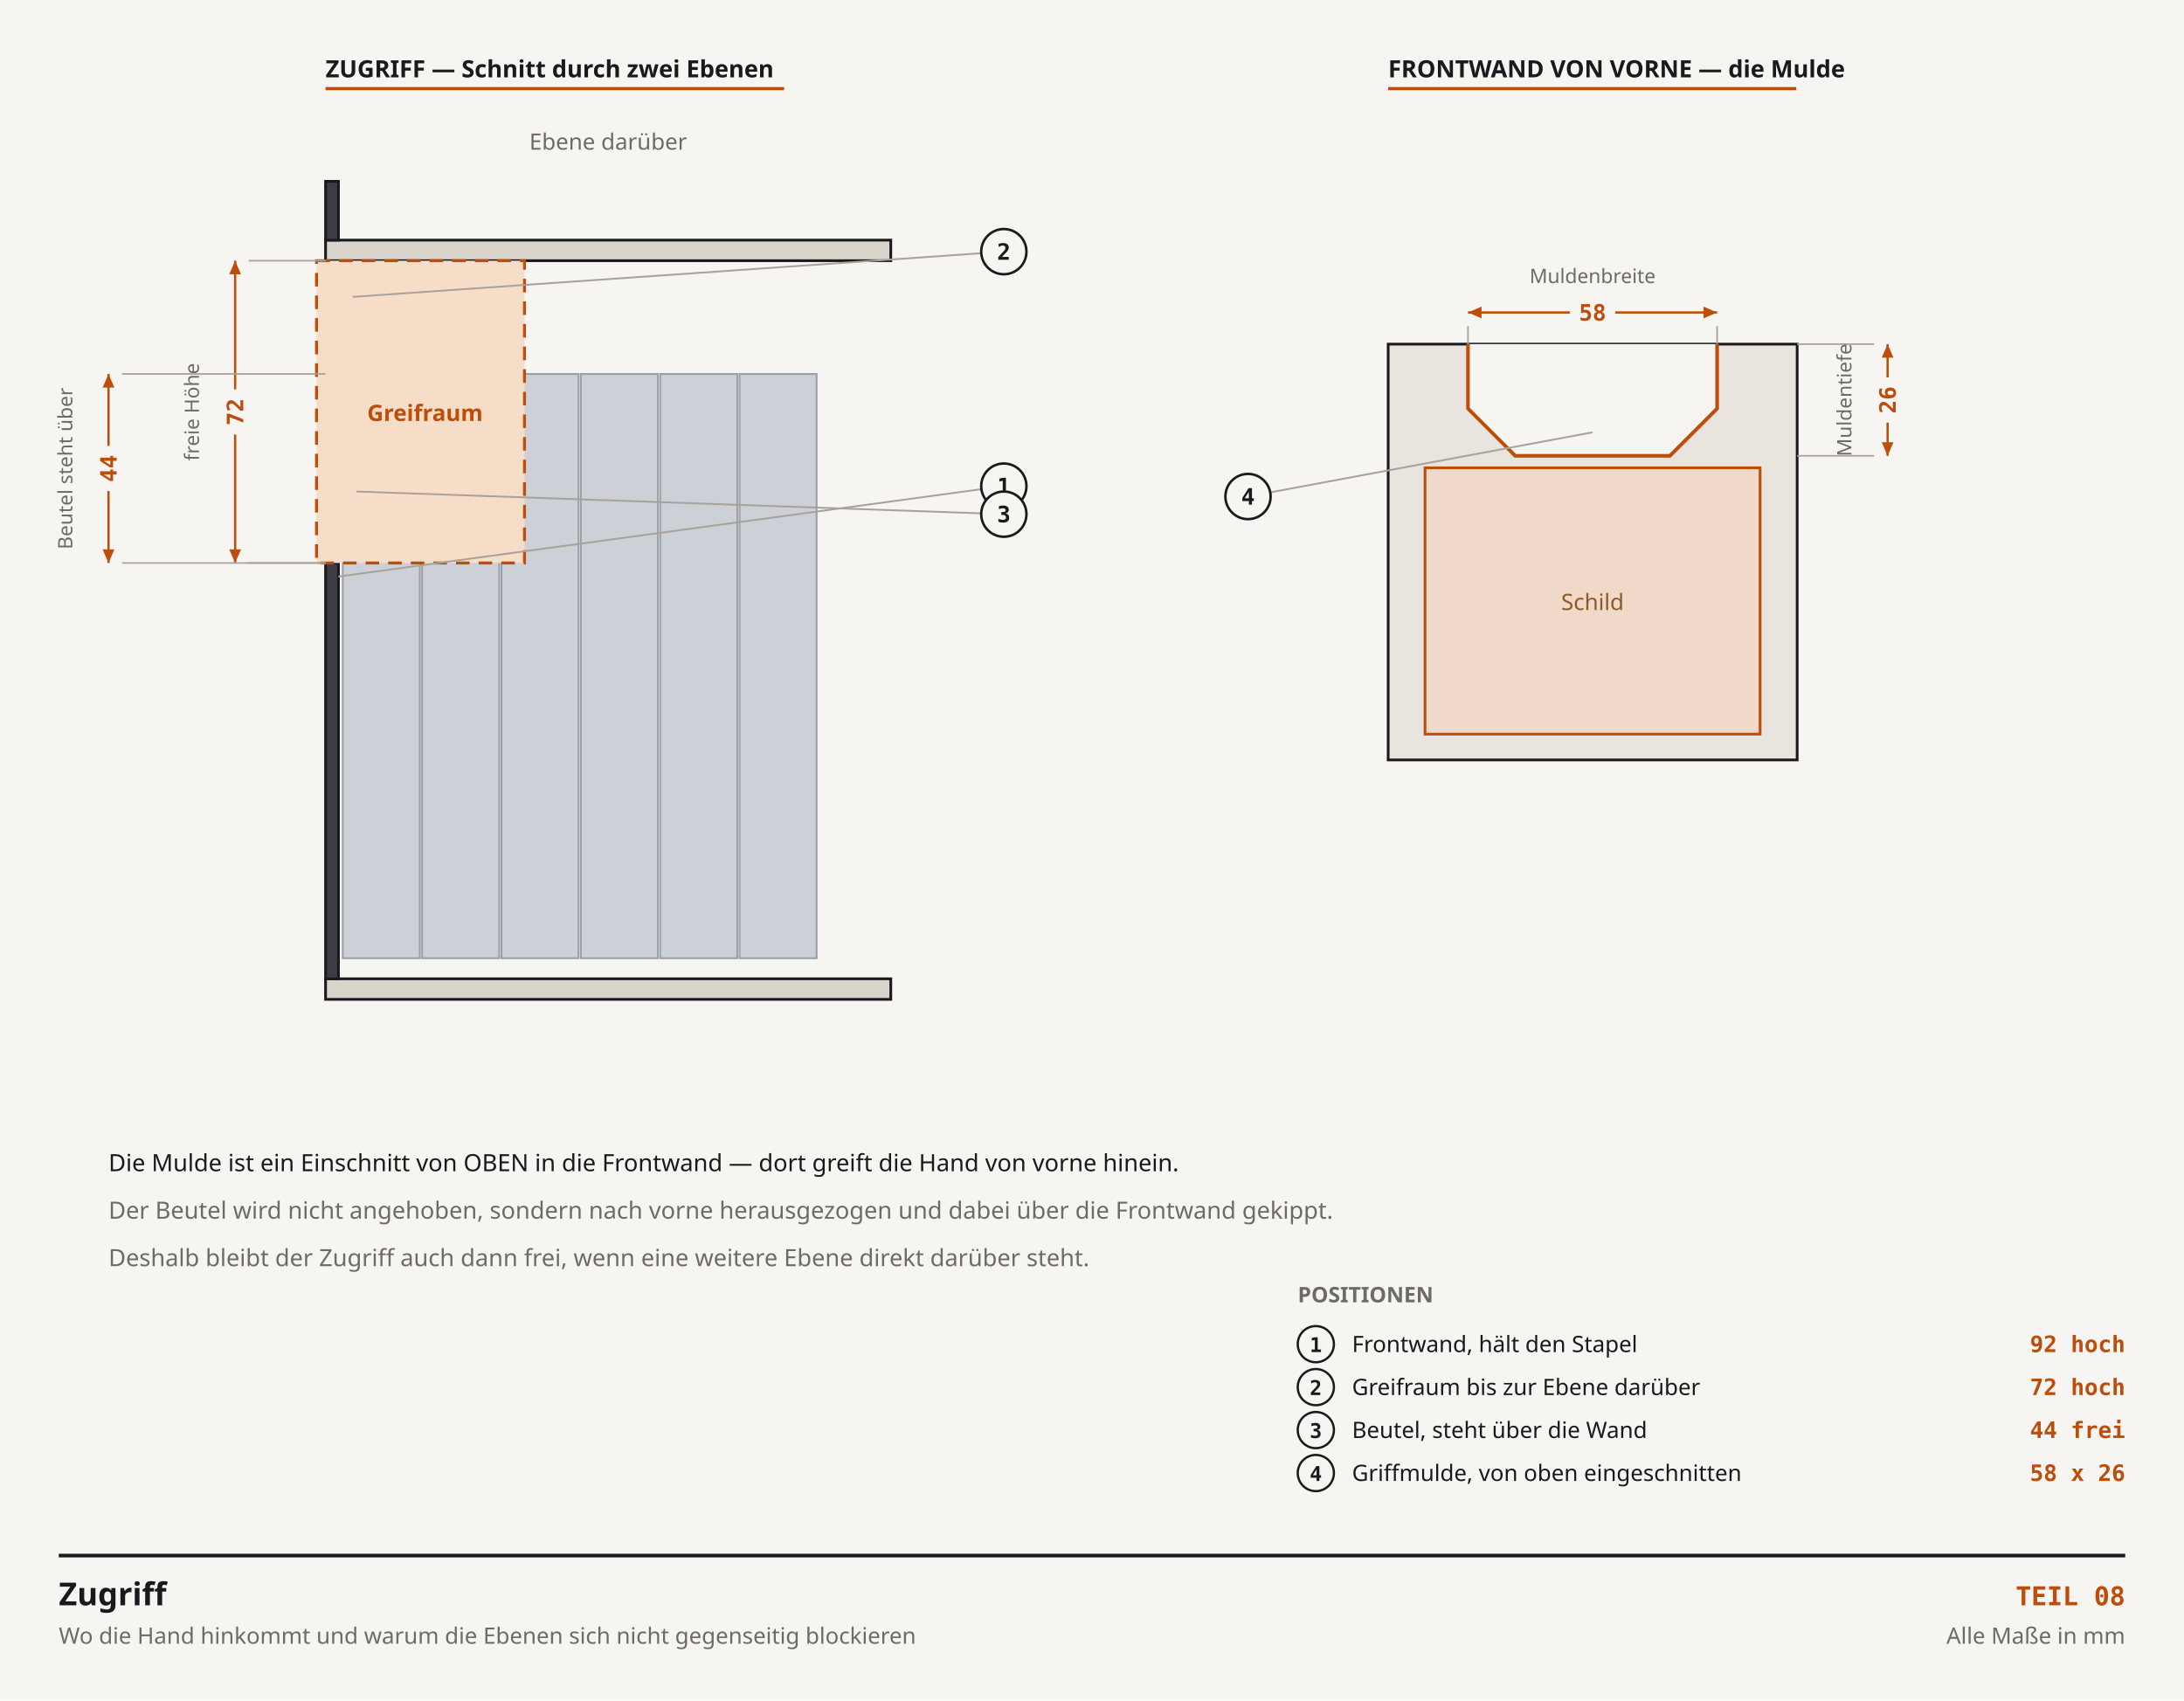
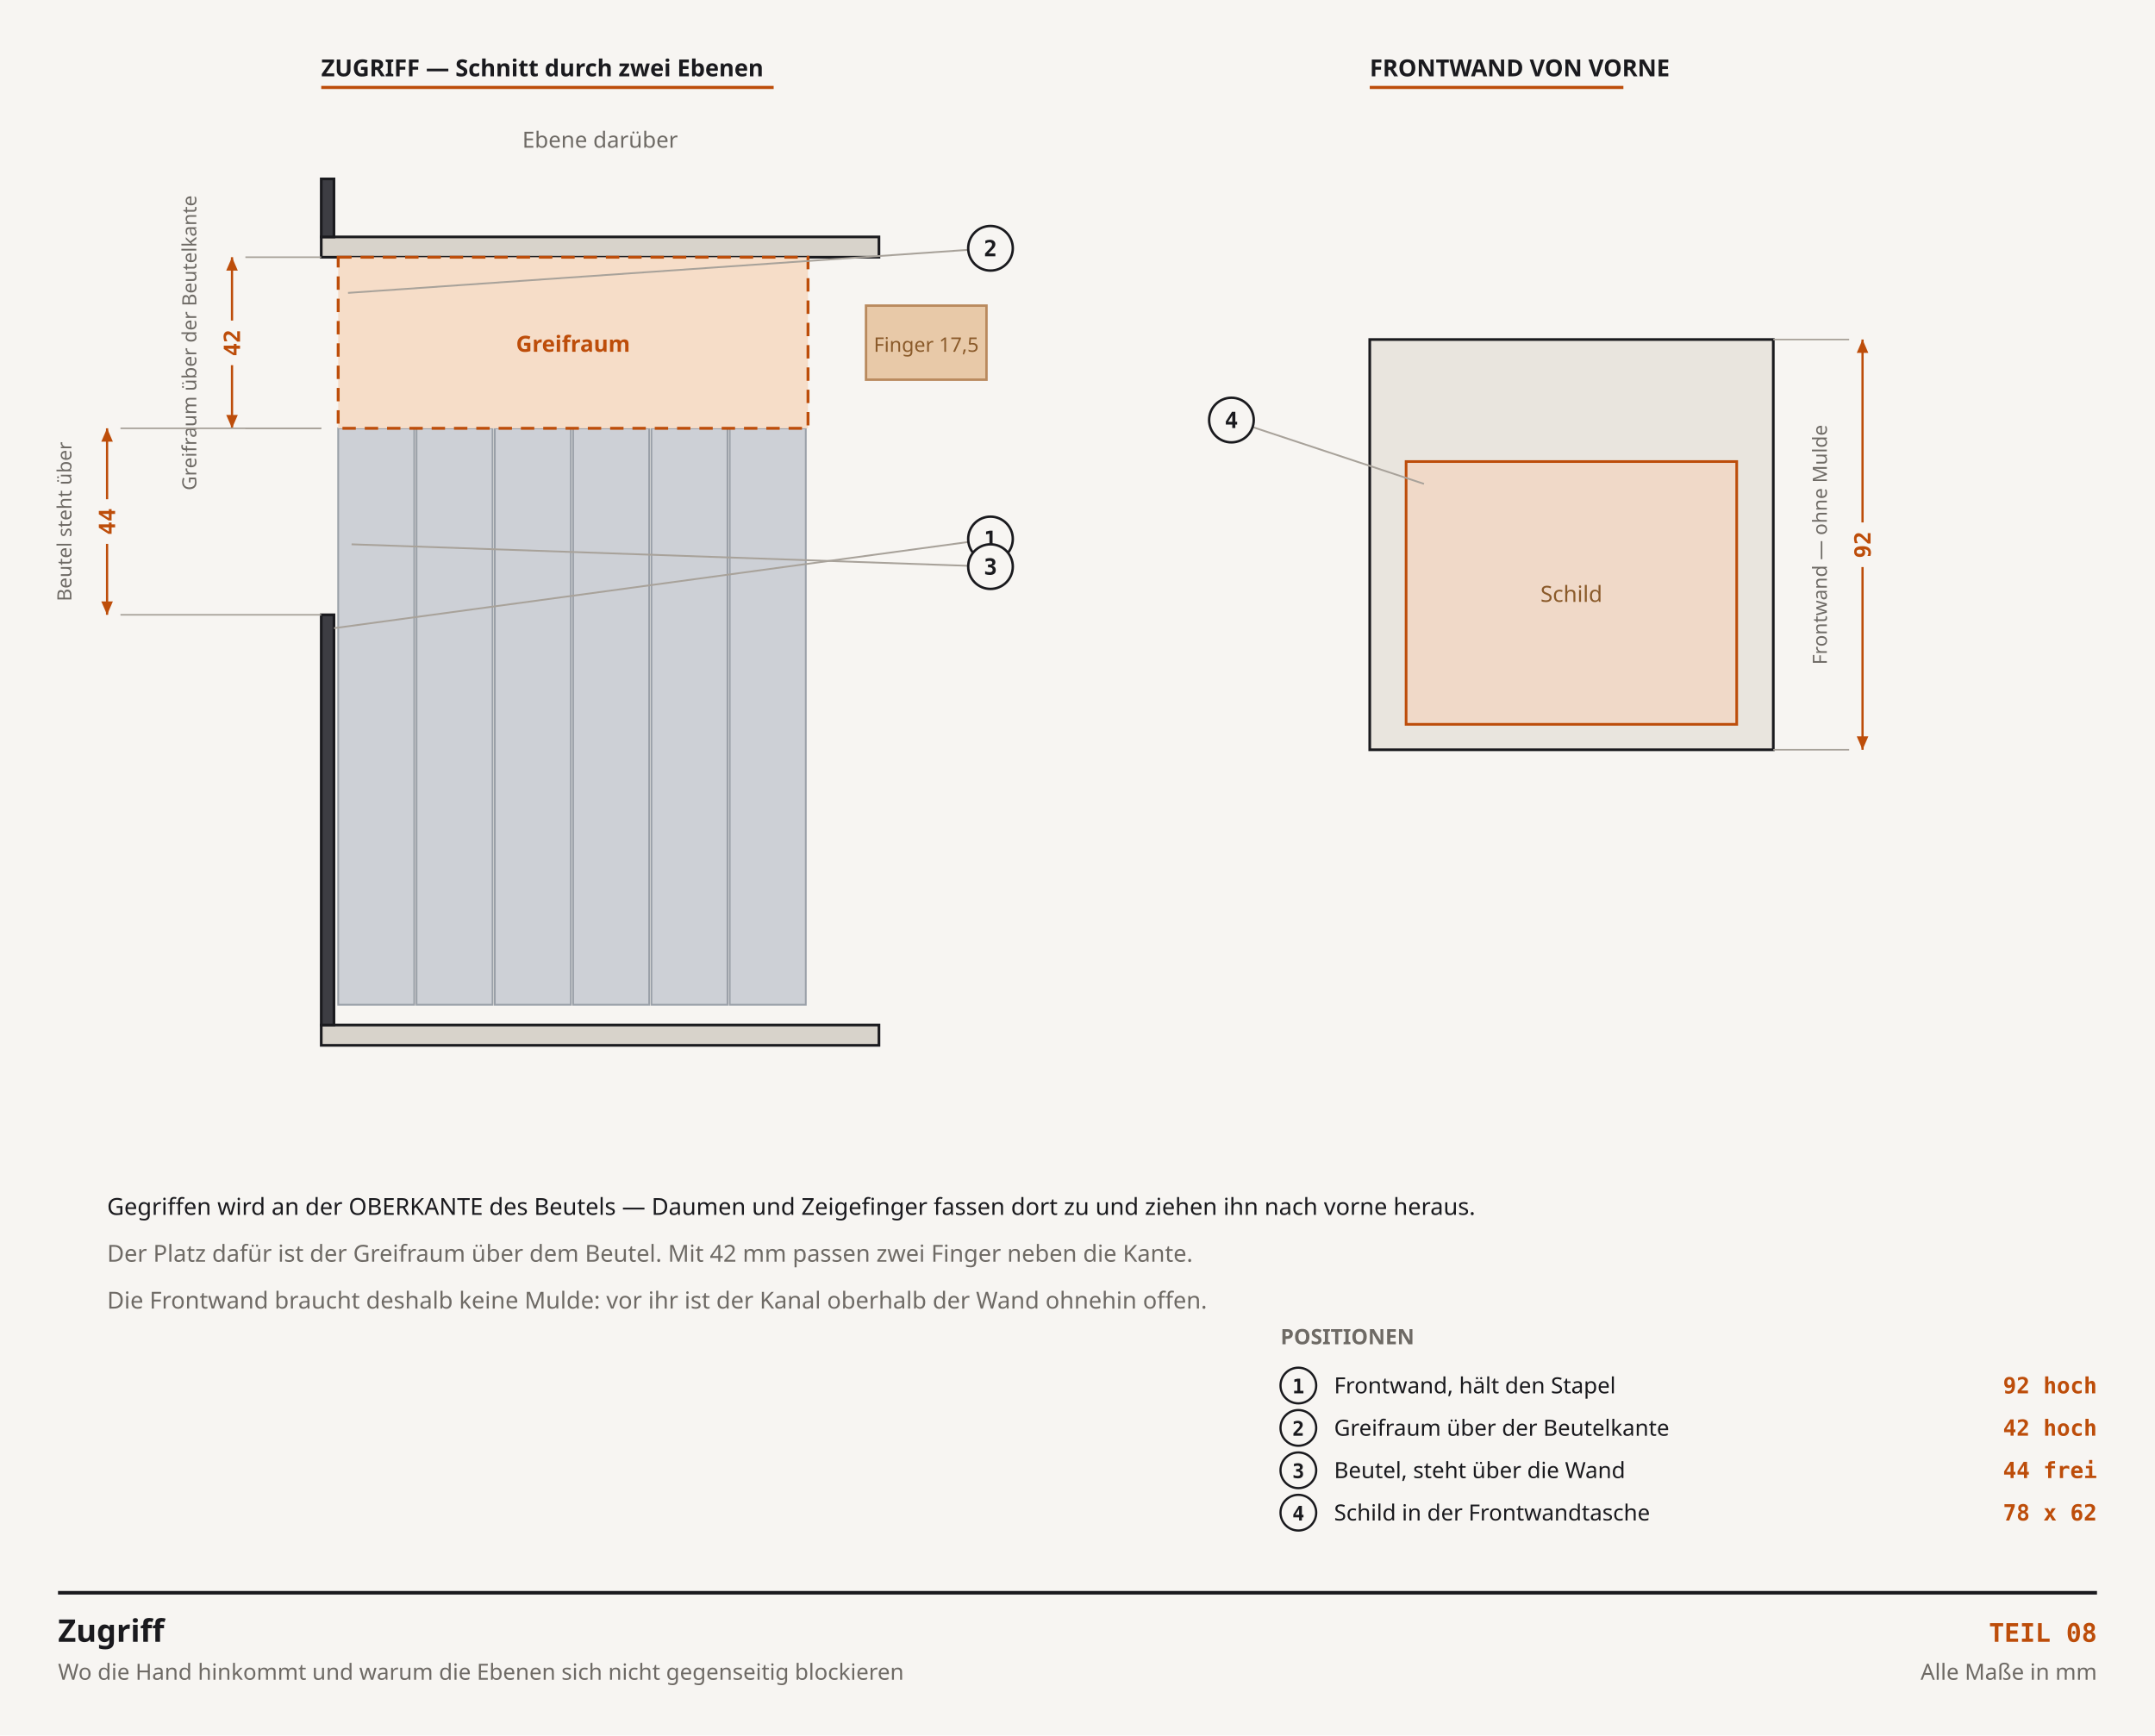
- <svg xmlns="http://www.w3.org/2000/svg" width="966" height="752" viewBox="0 0 966 752">
-   <rect width="966" height="752" fill="#f7f5f2" />
+ <svg xmlns="http://www.w3.org/2000/svg" width="966" height="778" viewBox="0 0 966 778">
+   <rect width="966" height="778" fill="#f7f5f2" />
  <g transform="translate(-6.0,-37.8)">
    <text x="150.0" y="72.0" font-size="10.5" text-anchor="start" fill="#1a1a1e" font-weight="700" font-family="ui-sans-serif, system-ui, sans-serif">ZUGRIFF — Schnitt durch zwei Ebenen</text>
    <line x1="150.0" y1="77.0" x2="352.8" y2="77.0" stroke="#bd4d0a" stroke-width="1.4" />
-     <rect x="150.0" y="470.7" width="250.0" height="9.1" fill="#d8d3cb" stroke="#1a1a1e" stroke-width="1.2" />
-     <rect x="150.0" y="286.8" width="5.7" height="183.9" fill="#3d3d43" stroke="#1a1a1e" stroke-width="1.2" />
-     <rect x="157.6" y="203.2" width="34.1" height="258.4" fill="#cdd0d6" stroke="#9aa0a8" stroke-width="0.8" />
-     <rect x="192.7" y="203.2" width="34.1" height="258.4" fill="#cdd0d6" stroke="#9aa0a8" stroke-width="0.8" />
-     <rect x="227.8" y="203.2" width="34.1" height="258.4" fill="#cdd0d6" stroke="#9aa0a8" stroke-width="0.8" />
-     <rect x="262.9" y="203.2" width="34.1" height="258.4" fill="#cdd0d6" stroke="#9aa0a8" stroke-width="0.8" />
-     <rect x="298.0" y="203.2" width="34.1" height="258.4" fill="#cdd0d6" stroke="#9aa0a8" stroke-width="0.8" />
-     <rect x="333.1" y="203.2" width="34.1" height="258.4" fill="#cdd0d6" stroke="#9aa0a8" stroke-width="0.8" />
+     <rect x="150.0" y="497.3" width="250.0" height="9.1" fill="#d8d3cb" stroke="#1a1a1e" stroke-width="1.2" />
+     <rect x="150.0" y="313.4" width="5.7" height="183.9" fill="#3d3d43" stroke="#1a1a1e" stroke-width="1.2" />
+     <rect x="157.6" y="229.8" width="34.1" height="258.4" fill="#cdd0d6" stroke="#9aa0a8" stroke-width="0.8" />
+     <rect x="192.7" y="229.8" width="34.1" height="258.4" fill="#cdd0d6" stroke="#9aa0a8" stroke-width="0.8" />
+     <rect x="227.8" y="229.8" width="34.1" height="258.4" fill="#cdd0d6" stroke="#9aa0a8" stroke-width="0.8" />
+     <rect x="262.9" y="229.8" width="34.1" height="258.4" fill="#cdd0d6" stroke="#9aa0a8" stroke-width="0.8" />
+     <rect x="298.0" y="229.8" width="34.1" height="258.4" fill="#cdd0d6" stroke="#9aa0a8" stroke-width="0.8" />
+     <rect x="333.1" y="229.8" width="34.1" height="258.4" fill="#cdd0d6" stroke="#9aa0a8" stroke-width="0.8" />
    <rect x="150.0" y="144.0" width="250.0" height="9.1" fill="#d8d3cb" stroke="#1a1a1e" stroke-width="1.2" />
    <rect x="150.0" y="118.0" width="5.7" height="26.0" fill="#3d3d43" stroke="#1a1a1e" stroke-width="1.2" />
    <text x="275.0" y="104.0" font-size="10" text-anchor="middle" fill="#6e6a65" font-weight="400" font-family="ui-sans-serif, system-ui, sans-serif">Ebene darüber</text>
-     <rect x="146.0" y="153.1" width="92.0" height="133.7" fill="#f6ddc8" stroke="#bd4d0a" stroke-width="1.3" stroke-dasharray="6 4" />
-     <text x="194.0" y="224.0" font-size="10" text-anchor="middle" fill="#bd4d0a" font-weight="700" font-family="ui-sans-serif, system-ui, sans-serif">Greifraum</text>
-     <line x1="155.7" y1="292.8" x2="450.0" y2="252.8" stroke="#a8a29a" stroke-width="0.8" />
-     <circle cx="450.0" cy="252.8" r="10.0" fill="#f7f5f2" stroke="#1a1a1e" stroke-width="1.1" />
-     <text x="450.0" y="256.4" font-size="10" text-anchor="middle" fill="#1a1a1e" font-weight="700" font-family="ui-monospace, SFMono-Regular, Menlo, monospace">1</text>
+     <rect x="157.6" y="153.1" width="210.6" height="76.7" fill="#f6ddc8" stroke="#bd4d0a" stroke-width="1.3" stroke-dasharray="6 4" />
+     <text x="262.9" y="195.5" font-size="10" text-anchor="middle" fill="#bd4d0a" font-weight="700" font-family="ui-sans-serif, system-ui, sans-serif">Greifraum</text>
+     <rect x="394.2" y="174.8" width="54.0" height="33.2" fill="#e8c9a8" stroke="#b98a5e" stroke-width="1.1" />
+     <text x="421.2" y="195.5" font-size="9" text-anchor="middle" fill="#8a5a2a" font-weight="400" font-family="ui-sans-serif, system-ui, sans-serif">Finger 17,5</text>
+     <line x1="155.7" y1="319.4" x2="450.0" y2="279.4" stroke="#a8a29a" stroke-width="0.8" />
+     <circle cx="450.0" cy="279.4" r="10.0" fill="#f7f5f2" stroke="#1a1a1e" stroke-width="1.1" />
+     <text x="450.0" y="283.0" font-size="10" text-anchor="middle" fill="#1a1a1e" font-weight="700" font-family="ui-monospace, SFMono-Regular, Menlo, monospace">1</text>
    <line x1="162.0" y1="169.1" x2="450.0" y2="149.1" stroke="#a8a29a" stroke-width="0.8" />
    <circle cx="450.0" cy="149.1" r="10.0" fill="#f7f5f2" stroke="#1a1a1e" stroke-width="1.1" />
    <text x="450.0" y="152.7" font-size="10" text-anchor="middle" fill="#1a1a1e" font-weight="700" font-family="ui-monospace, SFMono-Regular, Menlo, monospace">2</text>
-     <line x1="163.6" y1="255.2" x2="450.0" y2="265.2" stroke="#a8a29a" stroke-width="0.8" />
-     <circle cx="450.0" cy="265.2" r="10.0" fill="#f7f5f2" stroke="#1a1a1e" stroke-width="1.1" />
-     <text x="450.0" y="268.8" font-size="10" text-anchor="middle" fill="#1a1a1e" font-weight="700" font-family="ui-monospace, SFMono-Regular, Menlo, monospace">3</text>
+     <line x1="163.6" y1="281.8" x2="450.0" y2="291.8" stroke="#a8a29a" stroke-width="0.8" />
+     <circle cx="450.0" cy="291.8" r="10.0" fill="#f7f5f2" stroke="#1a1a1e" stroke-width="1.1" />
+     <text x="450.0" y="295.4" font-size="10" text-anchor="middle" fill="#1a1a1e" font-weight="700" font-family="ui-monospace, SFMono-Regular, Menlo, monospace">3</text>
    <line x1="150.0" y1="153.1" x2="116.0" y2="153.1" stroke="#a8a29a" stroke-width="0.7" />
-     <line x1="150.0" y1="286.8" x2="116.0" y2="286.8" stroke="#a8a29a" stroke-width="0.7" />
-     <line x1="110.0" y1="153.1" x2="110.0" y2="286.8" stroke="#bd4d0a" stroke-width="1.0" />
+     <line x1="150.0" y1="229.8" x2="116.0" y2="229.8" stroke="#a8a29a" stroke-width="0.7" />
+     <line x1="110.0" y1="153.1" x2="110.0" y2="229.8" stroke="#bd4d0a" stroke-width="1.0" />
    <path d="M110.0,153.1 l-2.6,6.0 l5.2,0 z" fill="#bd4d0a" />
-     <path d="M110.0,286.8 l-2.6,-6.0 l5.2,0 z" fill="#bd4d0a" />
-     <g transform="translate(110.0,220.0) rotate(-90)">
+     <path d="M110.0,229.8 l-2.6,-6.0 l5.2,0 z" fill="#bd4d0a" />
+     <g transform="translate(110.0,191.5) rotate(-90)">
      <rect x="-10.0" y="-7.5" width="20.0" height="11" fill="#f7f5f2" />
-       <text x="0" y="3.6" font-size="10" text-anchor="middle" fill="#bd4d0a" font-weight="600" font-family="ui-monospace, Menlo, monospace">72</text>
+       <text x="0" y="3.6" font-size="10" text-anchor="middle" fill="#bd4d0a" font-weight="600" font-family="ui-monospace, Menlo, monospace">42</text>
    </g>
-     <g transform="translate(94.0,220.0) rotate(-90)">
-       <text x="0" y="0" font-size="8.8" text-anchor="middle" fill="#6e6a65" font-family="ui-sans-serif, system-ui, sans-serif">freie Höhe</text>
+     <g transform="translate(94.0,191.5) rotate(-90)">
+       <text x="0" y="0" font-size="8.8" text-anchor="middle" fill="#6e6a65" font-family="ui-sans-serif, system-ui, sans-serif">Greifraum über der Beutelkante</text>
    </g>
-     <line x1="150.0" y1="203.2" x2="60.0" y2="203.2" stroke="#a8a29a" stroke-width="0.7" />
-     <line x1="150.0" y1="286.8" x2="60.0" y2="286.8" stroke="#a8a29a" stroke-width="0.7" />
-     <line x1="54.0" y1="203.2" x2="54.0" y2="286.8" stroke="#bd4d0a" stroke-width="1.0" />
-     <path d="M54.0,203.2 l-2.6,6.0 l5.2,0 z" fill="#bd4d0a" />
-     <path d="M54.0,286.8 l-2.6,-6.0 l5.2,0 z" fill="#bd4d0a" />
-     <g transform="translate(54.0,245.0) rotate(-90)">
+     <line x1="150.0" y1="229.8" x2="60.0" y2="229.8" stroke="#a8a29a" stroke-width="0.7" />
+     <line x1="150.0" y1="313.4" x2="60.0" y2="313.4" stroke="#a8a29a" stroke-width="0.7" />
+     <line x1="54.0" y1="229.8" x2="54.0" y2="313.4" stroke="#bd4d0a" stroke-width="1.0" />
+     <path d="M54.0,229.8 l-2.6,6.0 l5.2,0 z" fill="#bd4d0a" />
+     <path d="M54.0,313.4 l-2.6,-6.0 l5.2,0 z" fill="#bd4d0a" />
+     <g transform="translate(54.0,271.6) rotate(-90)">
      <rect x="-10.0" y="-7.5" width="20.0" height="11" fill="#f7f5f2" />
      <text x="0" y="3.6" font-size="10" text-anchor="middle" fill="#bd4d0a" font-weight="600" font-family="ui-monospace, Menlo, monospace">44</text>
    </g>
-     <g transform="translate(38.0,245.0) rotate(-90)">
+     <g transform="translate(38.0,271.6) rotate(-90)">
      <text x="0" y="0" font-size="8.8" text-anchor="middle" fill="#6e6a65" font-family="ui-sans-serif, system-ui, sans-serif">Beutel steht über</text>
    </g>
-     <text x="620.0" y="72.0" font-size="10.5" text-anchor="start" fill="#1a1a1e" font-weight="700" font-family="ui-sans-serif, system-ui, sans-serif">FRONTWAND VON VORNE — die Mulde</text>
-     <line x1="620.0" y1="77.0" x2="800.5" y2="77.0" stroke="#bd4d0a" stroke-width="1.4" />
+     <text x="620.0" y="72.0" font-size="10.5" text-anchor="start" fill="#1a1a1e" font-weight="700" font-family="ui-sans-serif, system-ui, sans-serif">FRONTWAND VON VORNE</text>
+     <line x1="620.0" y1="77.0" x2="733.7" y2="77.0" stroke="#bd4d0a" stroke-width="1.4" />
    <rect x="620.0" y="190.0" width="180.9" height="183.9" fill="#e9e5de" stroke="#1a1a1e" stroke-width="1.2" />
-     <polyline points="655.3,190.0 655.3,218.5 676.2,239.4 744.6,239.4 765.5,218.5 765.5,190.0" fill="#f7f5f2" stroke="#bd4d0a" stroke-width="1.6" />
    <rect x="636.3" y="244.7" width="148.2" height="117.8" fill="#f0d9c8" stroke="#bd4d0a" stroke-width="1.2" />
    <text x="710.4" y="307.6" font-size="10" text-anchor="middle" fill="#8a5a2a" font-weight="400" font-family="ui-sans-serif, system-ui, sans-serif">Schild</text>
-     <line x1="710.4" y1="229.0" x2="558.0" y2="257.4" stroke="#a8a29a" stroke-width="0.8" />
-     <circle cx="558.0" cy="257.4" r="10.0" fill="#f7f5f2" stroke="#1a1a1e" stroke-width="1.1" />
-     <text x="558.0" y="261.0" font-size="10" text-anchor="middle" fill="#1a1a1e" font-weight="700" font-family="ui-monospace, SFMono-Regular, Menlo, monospace">4</text>
-     <line x1="655.3" y1="190.0" x2="655.3" y2="182.0" stroke="#a8a29a" stroke-width="0.7" />
-     <line x1="765.5" y1="190.0" x2="765.5" y2="182.0" stroke="#a8a29a" stroke-width="0.7" />
-     <line x1="655.3" y1="176.0" x2="765.5" y2="176.0" stroke="#bd4d0a" stroke-width="1.0" />
-     <path d="M655.3,176.0 l6.0,-2.6 l0,5.2 z" fill="#bd4d0a" />
-     <path d="M765.5,176.0 l-6.0,-2.6 l0,5.2 z" fill="#bd4d0a" />
-     <rect x="700.4" y="168.5" width="20.0" height="11" fill="#f7f5f2" />
-     <text x="710.4" y="179.6" font-size="10" text-anchor="middle" fill="#bd4d0a" font-weight="600" font-family="ui-monospace, SFMono-Regular, Menlo, monospace">58</text>
-     <text x="710.4" y="163.0" font-size="8.8" text-anchor="middle" fill="#6e6a65" font-weight="400" font-family="ui-sans-serif, system-ui, sans-serif">Muldenbreite</text>
+     <line x1="644.3" y1="254.7" x2="558.0" y2="226.1" stroke="#a8a29a" stroke-width="0.8" />
+     <circle cx="558.0" cy="226.1" r="10.0" fill="#f7f5f2" stroke="#1a1a1e" stroke-width="1.1" />
+     <text x="558.0" y="229.7" font-size="10" text-anchor="middle" fill="#1a1a1e" font-weight="700" font-family="ui-monospace, SFMono-Regular, Menlo, monospace">4</text>
    <line x1="800.9" y1="190.0" x2="834.9" y2="190.0" stroke="#a8a29a" stroke-width="0.7" />
-     <line x1="800.9" y1="239.4" x2="834.9" y2="239.4" stroke="#a8a29a" stroke-width="0.7" />
-     <line x1="840.9" y1="190.0" x2="840.9" y2="239.4" stroke="#bd4d0a" stroke-width="1.0" />
+     <line x1="800.9" y1="373.9" x2="834.9" y2="373.9" stroke="#a8a29a" stroke-width="0.7" />
+     <line x1="840.9" y1="190.0" x2="840.9" y2="373.9" stroke="#bd4d0a" stroke-width="1.0" />
    <path d="M840.9,190.0 l-2.6,6.0 l5.2,0 z" fill="#bd4d0a" />
-     <path d="M840.9,239.4 l-2.6,-6.0 l5.2,0 z" fill="#bd4d0a" />
-     <g transform="translate(840.9,214.7) rotate(-90)">
+     <path d="M840.9,373.9 l-2.6,-6.0 l5.2,0 z" fill="#bd4d0a" />
+     <g transform="translate(840.9,282.0) rotate(-90)">
      <rect x="-10.0" y="-7.5" width="20.0" height="11" fill="#f7f5f2" />
-       <text x="0" y="3.6" font-size="10" text-anchor="middle" fill="#bd4d0a" font-weight="600" font-family="ui-monospace, Menlo, monospace">26</text>
+       <text x="0" y="3.6" font-size="10" text-anchor="middle" fill="#bd4d0a" font-weight="600" font-family="ui-monospace, Menlo, monospace">92</text>
    </g>
-     <g transform="translate(824.9,214.7) rotate(-90)">
-       <text x="0" y="0" font-size="8.8" text-anchor="middle" fill="#6e6a65" font-family="ui-sans-serif, system-ui, sans-serif">Muldentiefe</text>
+     <g transform="translate(824.9,282.0) rotate(-90)">
+       <text x="0" y="0" font-size="8.8" text-anchor="middle" fill="#6e6a65" font-family="ui-sans-serif, system-ui, sans-serif">Frontwand — ohne Mulde</text>
    </g>
-     <text x="54.0" y="555.8" font-size="10.5" text-anchor="start" fill="#1a1a1e" font-weight="400" font-family="ui-sans-serif, system-ui, sans-serif">Die Mulde ist ein Einschnitt von OBEN in die Frontwand — dort greift die Hand von vorne hinein.</text>
-     <text x="54.0" y="576.8" font-size="10.5" text-anchor="start" fill="#6e6a65" font-weight="400" font-family="ui-sans-serif, system-ui, sans-serif">Der Beutel wird nicht angehoben, sondern nach vorne herausgezogen und dabei über die Frontwand gekippt.</text>
-     <text x="54.0" y="597.8" font-size="10.5" text-anchor="start" fill="#6e6a65" font-weight="400" font-family="ui-sans-serif, system-ui, sans-serif">Deshalb bleibt der Zugriff auch dann frei, wenn eine weitere Ebene direkt darüber steht.</text>
-     <text x="580.0" y="613.8" font-size="9.5" text-anchor="start" fill="#6e6a65" font-weight="700" font-family="ui-sans-serif, system-ui, sans-serif">POSITIONEN</text>
-     <circle cx="588.0" cy="632.3" r="8.0" fill="none" stroke="#1a1a1e" stroke-width="1.0" />
-     <text x="588.0" y="635.8" font-size="9" text-anchor="middle" fill="#1a1a1e" font-weight="700" font-family="ui-monospace, SFMono-Regular, Menlo, monospace">1</text>
-     <text x="604.0" y="635.8" font-size="10" text-anchor="start" fill="#1a1a1e" font-weight="400" font-family="ui-sans-serif, system-ui, sans-serif">Frontwand, hält den Stapel</text>
-     <text x="946.0" y="635.8" font-size="10" text-anchor="end" fill="#bd4d0a" font-weight="600" font-family="ui-monospace, SFMono-Regular, Menlo, monospace">92 hoch</text>
-     <circle cx="588.0" cy="651.3" r="8.0" fill="none" stroke="#1a1a1e" stroke-width="1.0" />
-     <text x="588.0" y="654.8" font-size="9" text-anchor="middle" fill="#1a1a1e" font-weight="700" font-family="ui-monospace, SFMono-Regular, Menlo, monospace">2</text>
-     <text x="604.0" y="654.8" font-size="10" text-anchor="start" fill="#1a1a1e" font-weight="400" font-family="ui-sans-serif, system-ui, sans-serif">Greifraum bis zur Ebene darüber</text>
-     <text x="946.0" y="654.8" font-size="10" text-anchor="end" fill="#bd4d0a" font-weight="600" font-family="ui-monospace, SFMono-Regular, Menlo, monospace">72 hoch</text>
-     <circle cx="588.0" cy="670.3" r="8.0" fill="none" stroke="#1a1a1e" stroke-width="1.0" />
-     <text x="588.0" y="673.8" font-size="9" text-anchor="middle" fill="#1a1a1e" font-weight="700" font-family="ui-monospace, SFMono-Regular, Menlo, monospace">3</text>
-     <text x="604.0" y="673.8" font-size="10" text-anchor="start" fill="#1a1a1e" font-weight="400" font-family="ui-sans-serif, system-ui, sans-serif">Beutel, steht über die Wand</text>
-     <text x="946.0" y="673.8" font-size="10" text-anchor="end" fill="#bd4d0a" font-weight="600" font-family="ui-monospace, SFMono-Regular, Menlo, monospace">44 frei</text>
-     <circle cx="588.0" cy="689.3" r="8.0" fill="none" stroke="#1a1a1e" stroke-width="1.0" />
-     <text x="588.0" y="692.8" font-size="9" text-anchor="middle" fill="#1a1a1e" font-weight="700" font-family="ui-monospace, SFMono-Regular, Menlo, monospace">4</text>
-     <text x="604.0" y="692.8" font-size="10" text-anchor="start" fill="#1a1a1e" font-weight="400" font-family="ui-sans-serif, system-ui, sans-serif">Griffmulde, von oben eingeschnitten</text>
-     <text x="946.0" y="692.8" font-size="10" text-anchor="end" fill="#bd4d0a" font-weight="600" font-family="ui-monospace, SFMono-Regular, Menlo, monospace">58 x 26</text>
+     <text x="54.0" y="582.4" font-size="10.5" text-anchor="start" fill="#1a1a1e" font-weight="400" font-family="ui-sans-serif, system-ui, sans-serif">Gegriffen wird an der OBERKANTE des Beutels — Daumen und Zeigefinger fassen dort zu und ziehen ihn nach vorne heraus.</text>
+     <text x="54.0" y="603.4" font-size="10.5" text-anchor="start" fill="#6e6a65" font-weight="400" font-family="ui-sans-serif, system-ui, sans-serif">Der Platz dafür ist der Greifraum über dem Beutel. Mit 42 mm passen zwei Finger neben die Kante.</text>
+     <text x="54.0" y="624.4" font-size="10.5" text-anchor="start" fill="#6e6a65" font-weight="400" font-family="ui-sans-serif, system-ui, sans-serif">Die Frontwand braucht deshalb keine Mulde: vor ihr ist der Kanal oberhalb der Wand ohnehin offen.</text>
+     <text x="580.0" y="640.4" font-size="9.5" text-anchor="start" fill="#6e6a65" font-weight="700" font-family="ui-sans-serif, system-ui, sans-serif">POSITIONEN</text>
+     <circle cx="588.0" cy="658.9" r="8.0" fill="none" stroke="#1a1a1e" stroke-width="1.0" />
+     <text x="588.0" y="662.4" font-size="9" text-anchor="middle" fill="#1a1a1e" font-weight="700" font-family="ui-monospace, SFMono-Regular, Menlo, monospace">1</text>
+     <text x="604.0" y="662.4" font-size="10" text-anchor="start" fill="#1a1a1e" font-weight="400" font-family="ui-sans-serif, system-ui, sans-serif">Frontwand, hält den Stapel</text>
+     <text x="946.0" y="662.4" font-size="10" text-anchor="end" fill="#bd4d0a" font-weight="600" font-family="ui-monospace, SFMono-Regular, Menlo, monospace">92 hoch</text>
+     <circle cx="588.0" cy="677.9" r="8.0" fill="none" stroke="#1a1a1e" stroke-width="1.0" />
+     <text x="588.0" y="681.4" font-size="9" text-anchor="middle" fill="#1a1a1e" font-weight="700" font-family="ui-monospace, SFMono-Regular, Menlo, monospace">2</text>
+     <text x="604.0" y="681.4" font-size="10" text-anchor="start" fill="#1a1a1e" font-weight="400" font-family="ui-sans-serif, system-ui, sans-serif">Greifraum über der Beutelkante</text>
+     <text x="946.0" y="681.4" font-size="10" text-anchor="end" fill="#bd4d0a" font-weight="600" font-family="ui-monospace, SFMono-Regular, Menlo, monospace">42 hoch</text>
+     <circle cx="588.0" cy="696.9" r="8.0" fill="none" stroke="#1a1a1e" stroke-width="1.0" />
+     <text x="588.0" y="700.4" font-size="9" text-anchor="middle" fill="#1a1a1e" font-weight="700" font-family="ui-monospace, SFMono-Regular, Menlo, monospace">3</text>
+     <text x="604.0" y="700.4" font-size="10" text-anchor="start" fill="#1a1a1e" font-weight="400" font-family="ui-sans-serif, system-ui, sans-serif">Beutel, steht über die Wand</text>
+     <text x="946.0" y="700.4" font-size="10" text-anchor="end" fill="#bd4d0a" font-weight="600" font-family="ui-monospace, SFMono-Regular, Menlo, monospace">44 frei</text>
+     <circle cx="588.0" cy="715.9" r="8.0" fill="none" stroke="#1a1a1e" stroke-width="1.0" />
+     <text x="588.0" y="719.4" font-size="9" text-anchor="middle" fill="#1a1a1e" font-weight="700" font-family="ui-monospace, SFMono-Regular, Menlo, monospace">4</text>
+     <text x="604.0" y="719.4" font-size="10" text-anchor="start" fill="#1a1a1e" font-weight="400" font-family="ui-sans-serif, system-ui, sans-serif">Schild in der Frontwandtasche</text>
+     <text x="946.0" y="719.4" font-size="10" text-anchor="end" fill="#bd4d0a" font-weight="600" font-family="ui-monospace, SFMono-Regular, Menlo, monospace">78 x 62</text>
  </g>
-   <line x1="26" y1="688" x2="940" y2="688" stroke="#1a1a1e" stroke-width="1.6" />
-   <text x="26" y="710" font-size="14" fill="#1a1a1e" font-weight="700" font-family="ui-sans-serif, system-ui, sans-serif">Zugriff</text>
-   <text x="26" y="727" font-size="10" fill="#6e6a65" font-family="ui-sans-serif, system-ui, sans-serif">Wo die Hand hinkommt und warum die Ebenen sich nicht gegenseitig blockieren</text>
-   <text x="940" y="710" font-size="11.5" fill="#bd4d0a" font-weight="700" text-anchor="end" font-family="ui-monospace, Menlo, monospace">TEIL 08</text>
-   <text x="940" y="727" font-size="10" fill="#6e6a65" text-anchor="end" font-family="ui-sans-serif, system-ui, sans-serif">Alle Maße in mm</text>
+   <line x1="26" y1="714" x2="940" y2="714" stroke="#1a1a1e" stroke-width="1.6" />
+   <text x="26" y="736" font-size="14" fill="#1a1a1e" font-weight="700" font-family="ui-sans-serif, system-ui, sans-serif">Zugriff</text>
+   <text x="26" y="753" font-size="10" fill="#6e6a65" font-family="ui-sans-serif, system-ui, sans-serif">Wo die Hand hinkommt und warum die Ebenen sich nicht gegenseitig blockieren</text>
+   <text x="940" y="736" font-size="11.5" fill="#bd4d0a" font-weight="700" text-anchor="end" font-family="ui-monospace, Menlo, monospace">TEIL 08</text>
+   <text x="940" y="753" font-size="10" fill="#6e6a65" text-anchor="end" font-family="ui-sans-serif, system-ui, sans-serif">Alle Maße in mm</text>
</svg>
